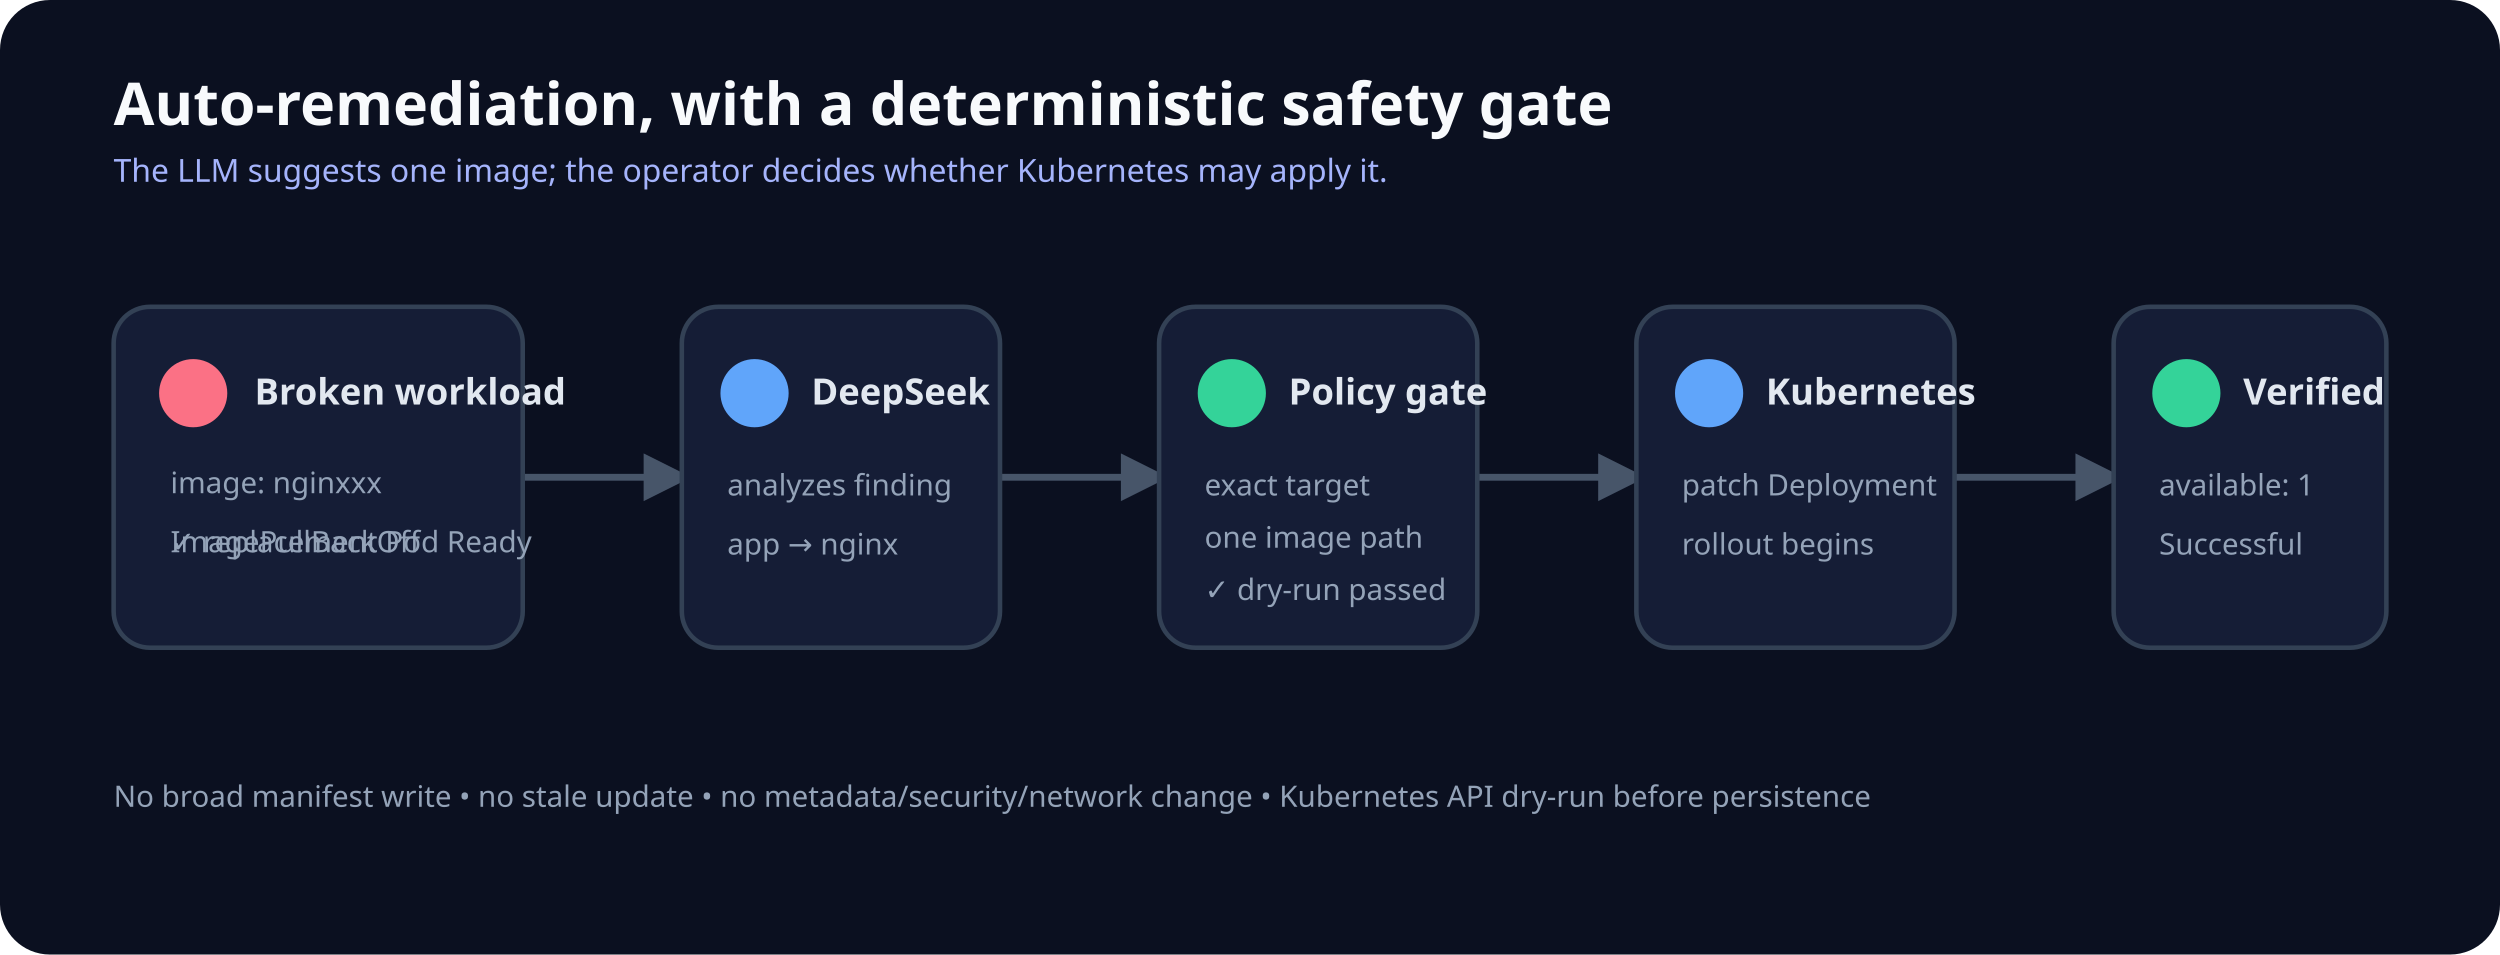
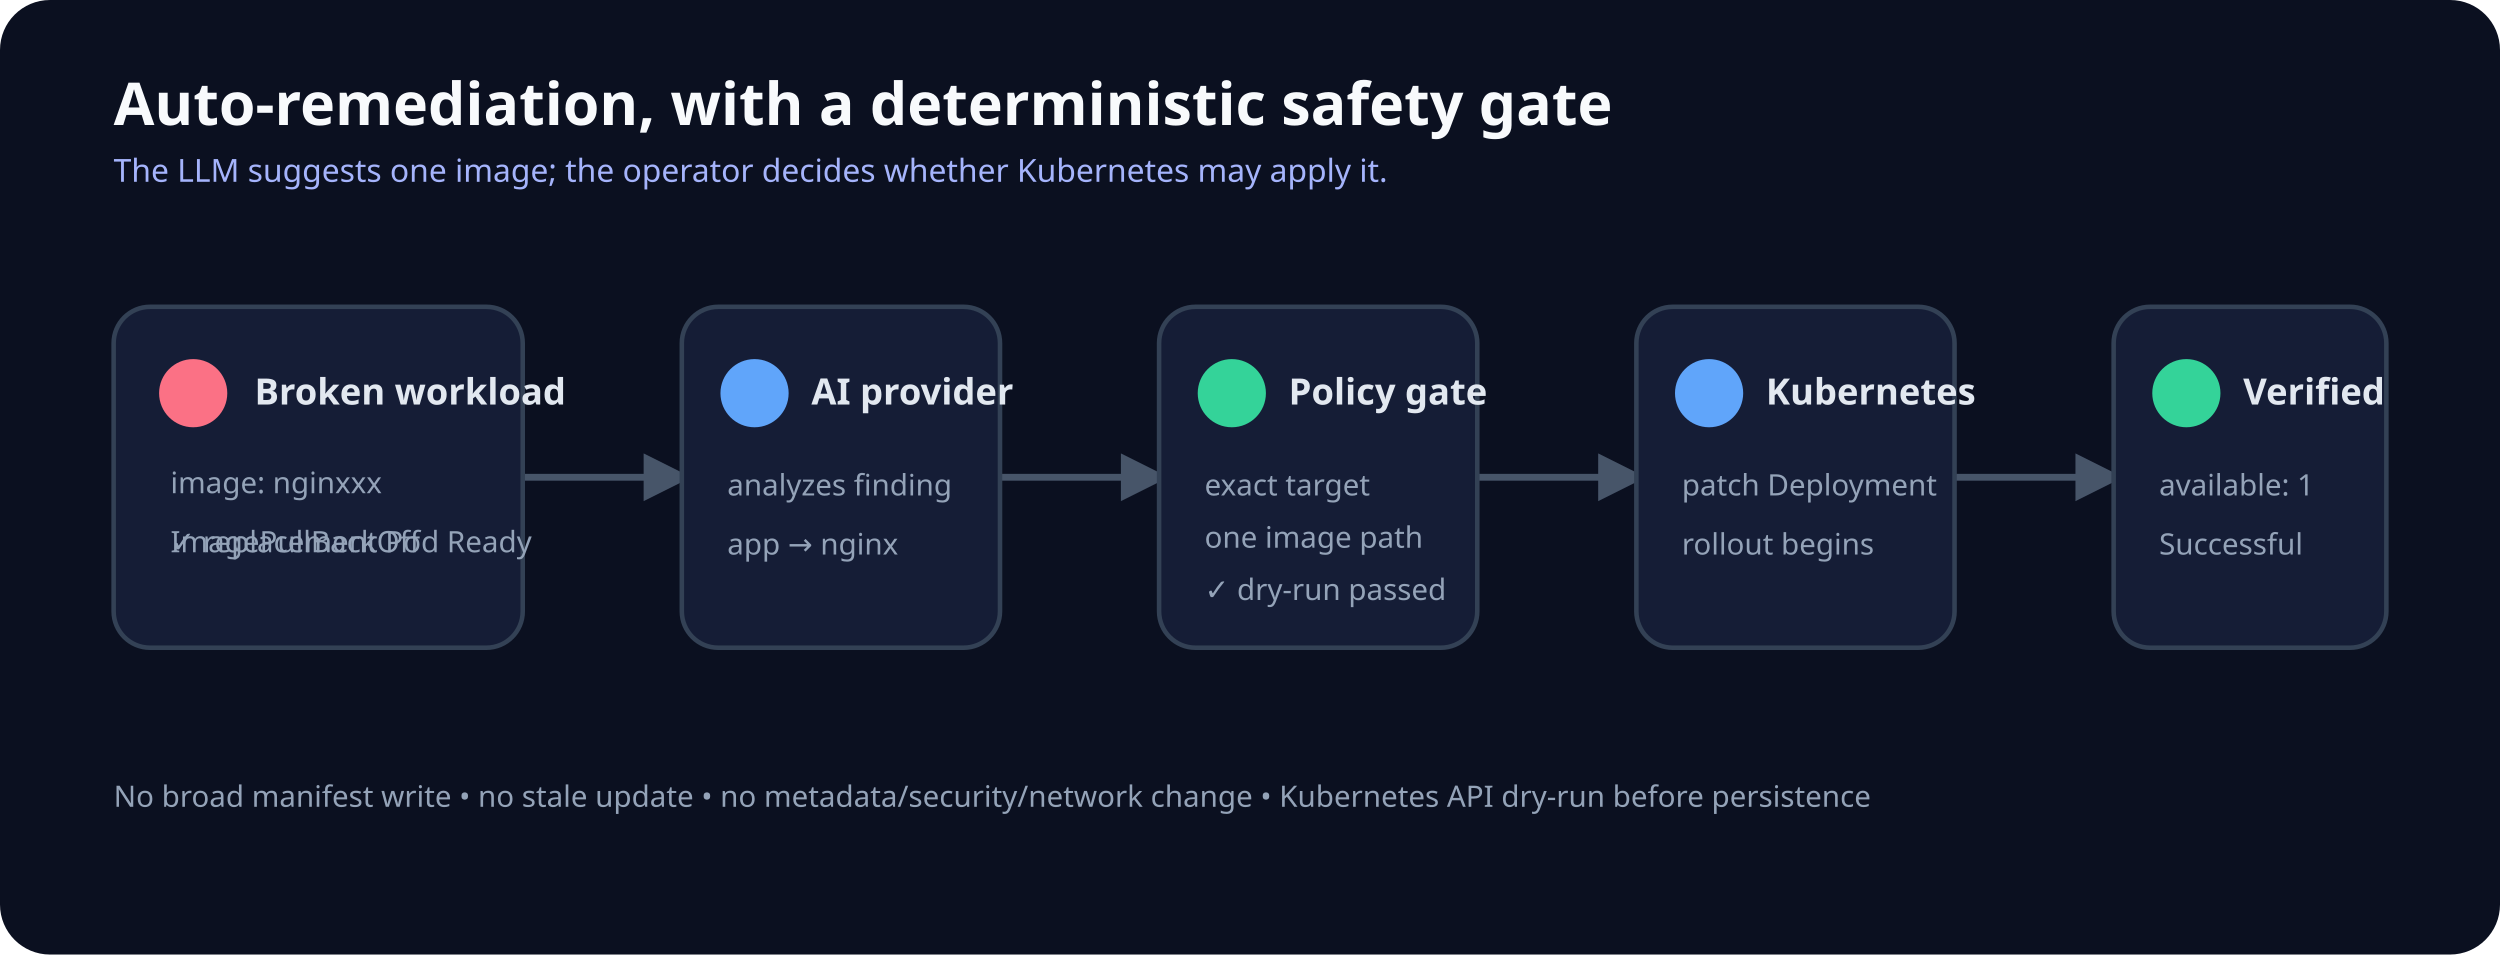
<svg xmlns="http://www.w3.org/2000/svg" width="1100" height="420" viewBox="0 0 1100 420" role="img" aria-labelledby="title desc">
  <style>
    .bg { fill: #0b1020; }
    .title { fill: #f8fafc; font: 700 26px system-ui, sans-serif; }
    .subtitle { fill: #a5b4fc; font: 500 14px system-ui, sans-serif; }
    .label { fill: #e2e8f0; font: 700 16px system-ui, sans-serif; }
    .small { fill: #94a3b8; font: 13px system-ui, sans-serif; }
    .card { fill: #151d36; stroke: #334155; stroke-width: 2; }
    .arrow { stroke: #475569; stroke-width: 3; fill: none; marker-end: url(#arrow); }
    .danger { fill: #fb7185; }
    .info { fill: #60a5fa; }
    .safe { fill: #34d399; }
    .packet { opacity: 0; }
    .p1 { animation: travel1 8s infinite; }
    .p2 { animation: travel2 8s infinite; }
    .p3 { animation: travel3 8s infinite; }
    .p4 { animation: travel4 8s infinite; }
    .failure { animation: failure 8s infinite; }
    .proposal { animation: proposal 8s infinite; }
    .approved { animation: approved 8s infinite; }
    .healthy { animation: healthy 8s infinite; }
    @keyframes travel1 { 0%,5% { opacity:0; transform:translate(0,0) } 6%,20% { opacity:1 } 21%,100% { opacity:0; transform:translate(180px,0) } }
    @keyframes travel2 { 0%,22% { opacity:0; transform:translate(0,0) } 23%,37% { opacity:1 } 38%,100% { opacity:0; transform:translate(180px,0) } }
    @keyframes travel3 { 0%,39% { opacity:0; transform:translate(0,0) } 40%,54% { opacity:1 } 55%,100% { opacity:0; transform:translate(180px,0) } }
    @keyframes travel4 { 0%,56% { opacity:0; transform:translate(0,0) } 57%,71% { opacity:1 } 72%,100% { opacity:0; transform:translate(180px,0) } }
    @keyframes failure { 0%,58% { opacity:1 } 59%,100% { opacity:0 } }
    @keyframes proposal { 0%,25% { opacity:0 } 26%,100% { opacity:1 } }
    @keyframes approved { 0%,42% { opacity:0 } 43%,100% { opacity:1 } }
    @keyframes healthy { 0%,70% { opacity:0 } 71%,100% { opacity:1 } }
  </style>
  <defs>
    <marker id="arrow" viewBox="0 0 10 10" refX="8" refY="5" markerWidth="7" markerHeight="7" orient="auto-start-reverse">
      <path d="M 0 0 L 10 5 L 0 10 z" fill="#475569" />
    </marker>
  </defs>
  <rect class="bg" width="1100" height="420" rx="22" />
  <text x="50" y="55" class="title">Auto-remediation, with a deterministic safety gate</text>
  <text x="50" y="80" class="subtitle">The LLM suggests one image; the operator decides whether Kubernetes may apply it.</text>
  <path class="arrow" d="M230 210H300" />
  <path class="arrow" d="M440 210H510" />
  <path class="arrow" d="M650 210H720" />
  <path class="arrow" d="M860 210H930" />
  <g transform="translate(50 135)">
    <rect class="card" width="180" height="150" rx="16" />
    <circle cx="35" cy="38" r="15" class="danger" />
    <text x="62" y="43" class="label">Broken workload</text>
    <text x="25" y="82" class="small">image: nginxxx</text>
    <text x="25" y="108" class="small failure">ImagePullBackOff</text>
    <text x="25" y="108" class="small healthy">✓ replacement Pod Ready</text>
  </g>
  <g transform="translate(300 135)">
    <rect class="card" width="140" height="150" rx="16" />
    <circle cx="32" cy="38" r="15" class="info" />
-     <text x="57" y="43" class="label">DeepSeek</text>
+     <text x="57" y="43" class="label">AI provider</text>
    <text x="20" y="83" class="small">analyzes finding</text>
    <text x="20" y="109" class="small proposal">app → nginx</text>
  </g>
  <g transform="translate(510 135)">
    <rect class="card" width="140" height="150" rx="16" />
    <circle cx="32" cy="38" r="15" class="safe" />
    <text x="57" y="43" class="label">Policy gate</text>
    <text x="20" y="83" class="small">exact target</text>
    <text x="20" y="106" class="small">one image path</text>
    <text x="20" y="129" class="small approved">✓ dry-run passed</text>
  </g>
  <g transform="translate(720 135)">
    <rect class="card" width="140" height="150" rx="16" />
    <circle cx="32" cy="38" r="15" class="info" />
    <text x="57" y="43" class="label">Kubernetes</text>
    <text x="20" y="83" class="small">patch Deployment</text>
    <text x="20" y="109" class="small approved">rollout begins</text>
  </g>
  <g transform="translate(930 135)">
    <rect class="card" width="120" height="150" rx="16" />
    <circle cx="32" cy="38" r="15" class="safe" />
    <text x="57" y="43" class="label">Verified</text>
    <text x="20" y="83" class="small healthy">available: 1</text>
    <text x="20" y="109" class="small healthy">Successful</text>
  </g>
  <circle class="packet p1 danger" cx="230" cy="210" r="7" />
  <circle class="packet p2 info" cx="440" cy="210" r="7" />
  <circle class="packet p3 safe" cx="650" cy="210" r="7" />
  <circle class="packet p4 safe" cx="860" cy="210" r="7" />
  <text x="50" y="355" class="small">No broad manifest write • no stale update • no metadata/security/network change • Kubernetes API dry-run before persistence</text>
</svg>
